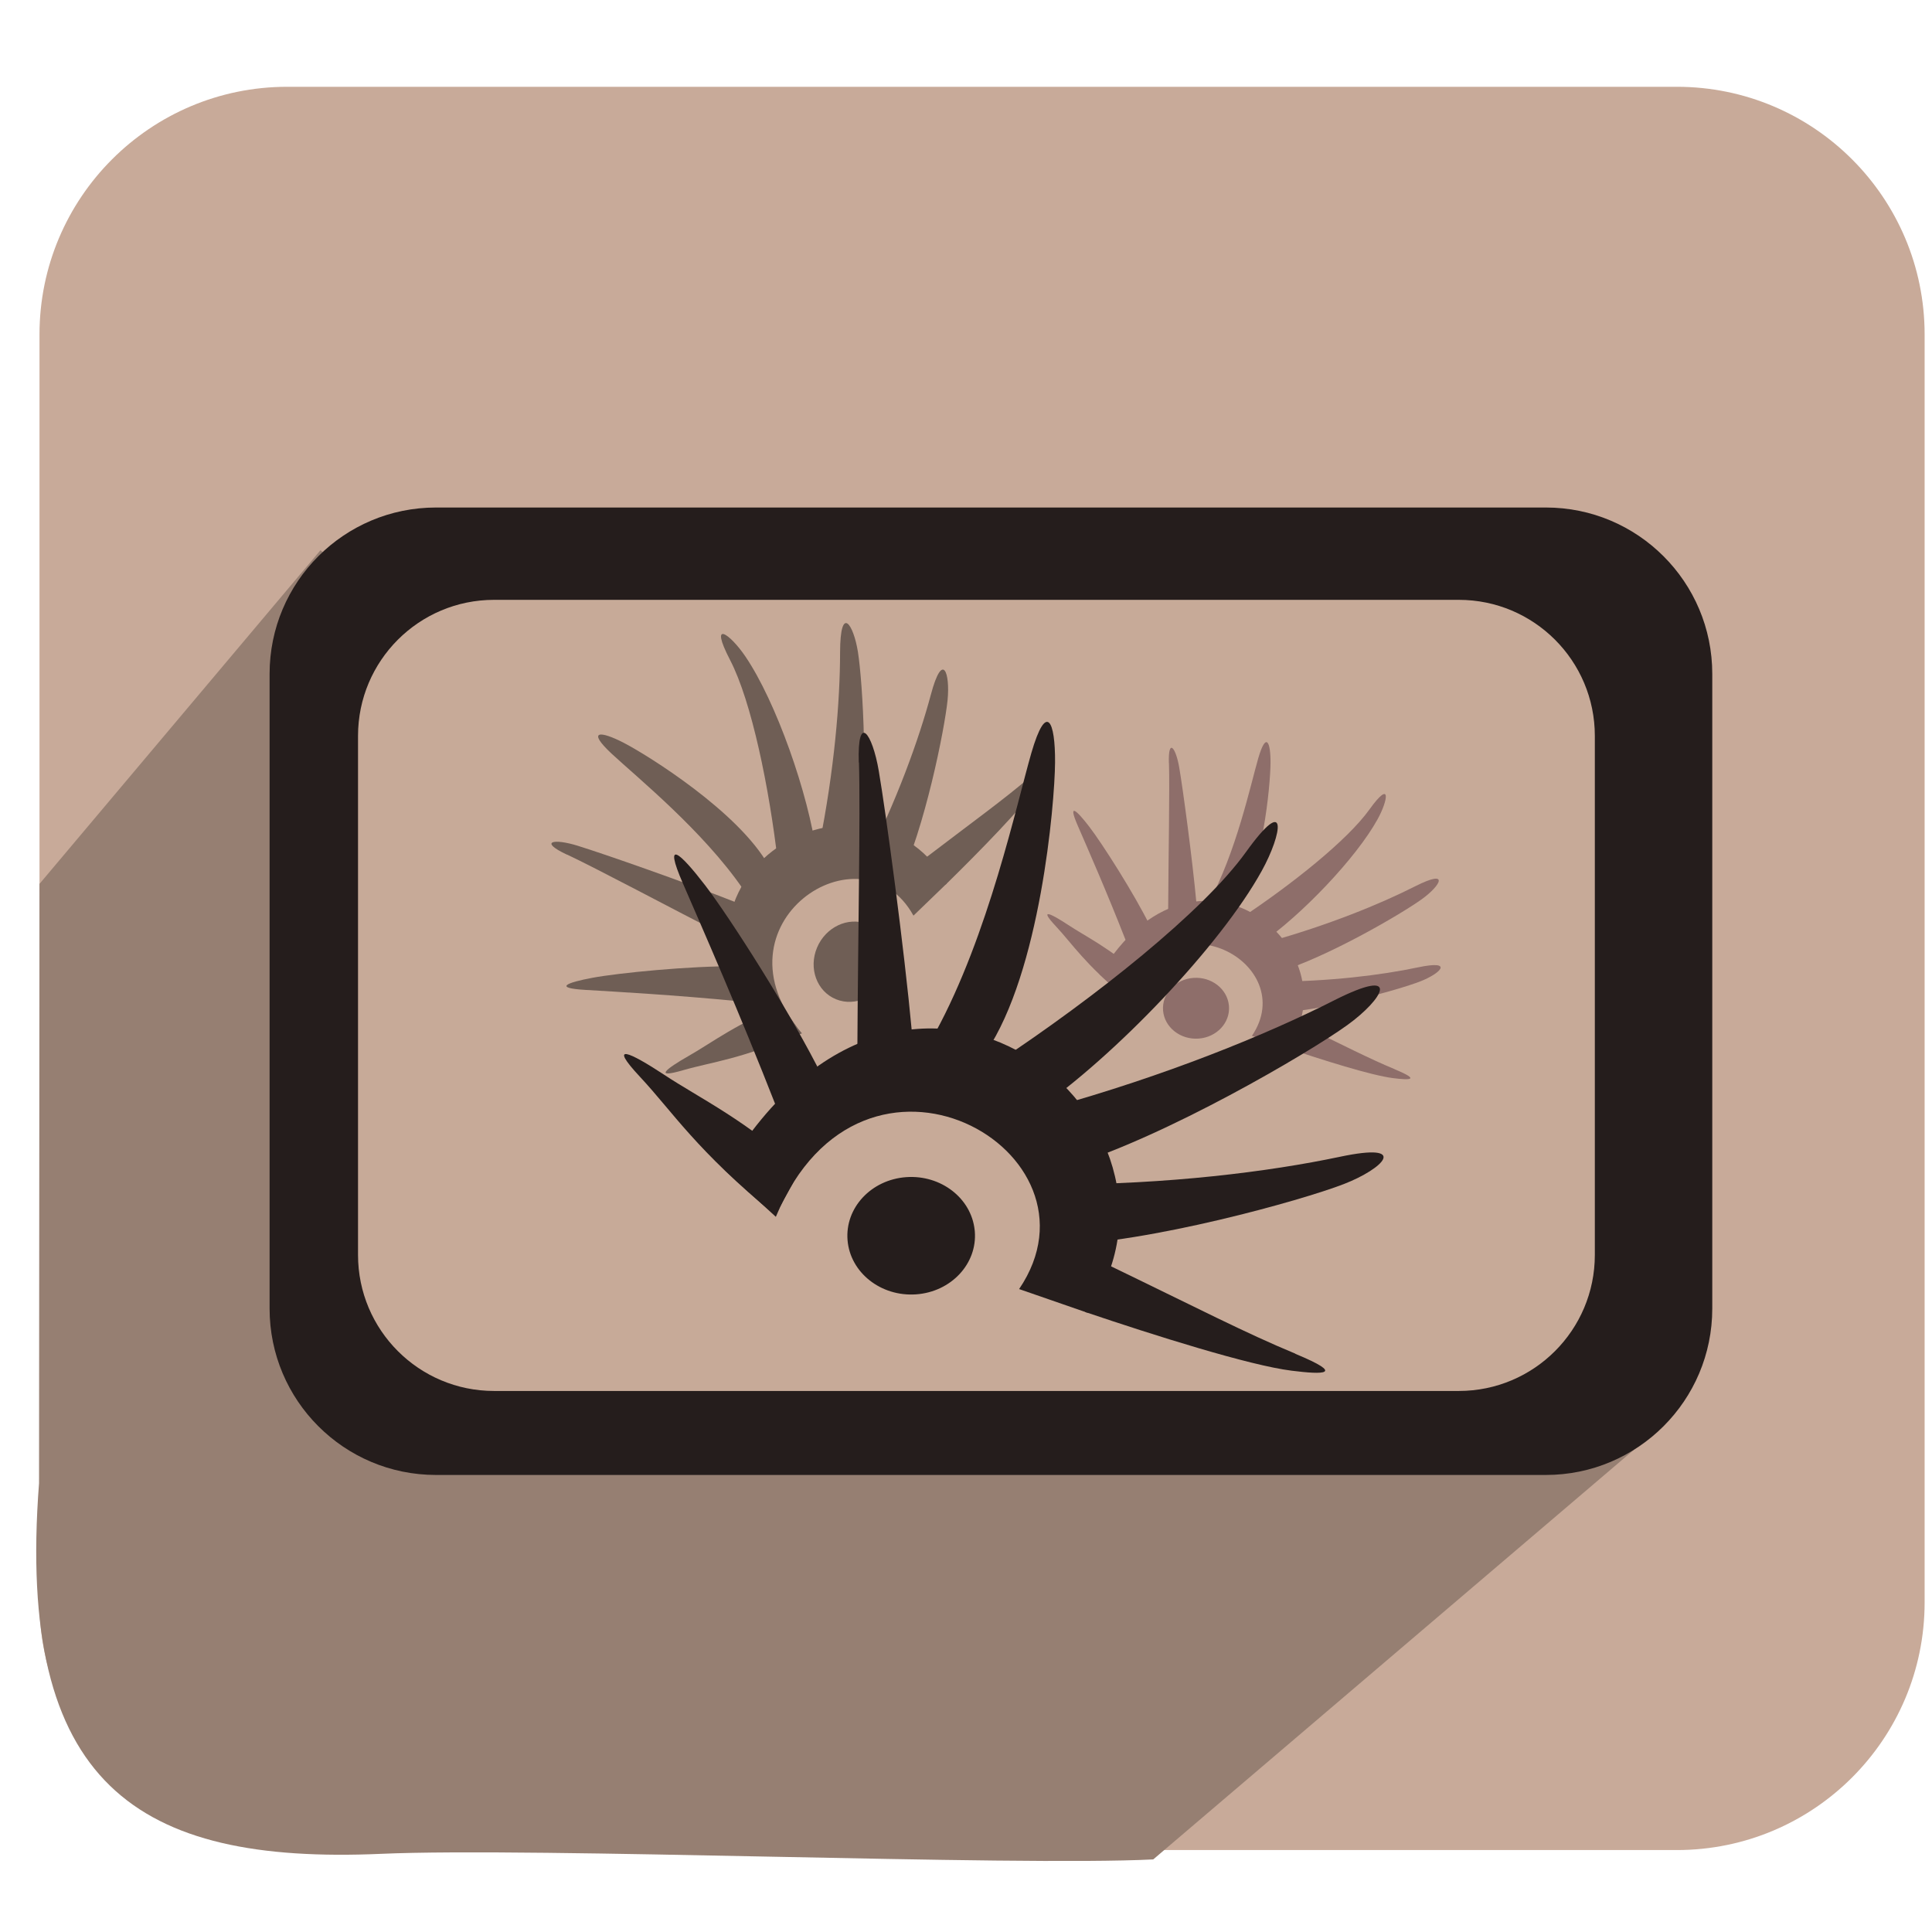
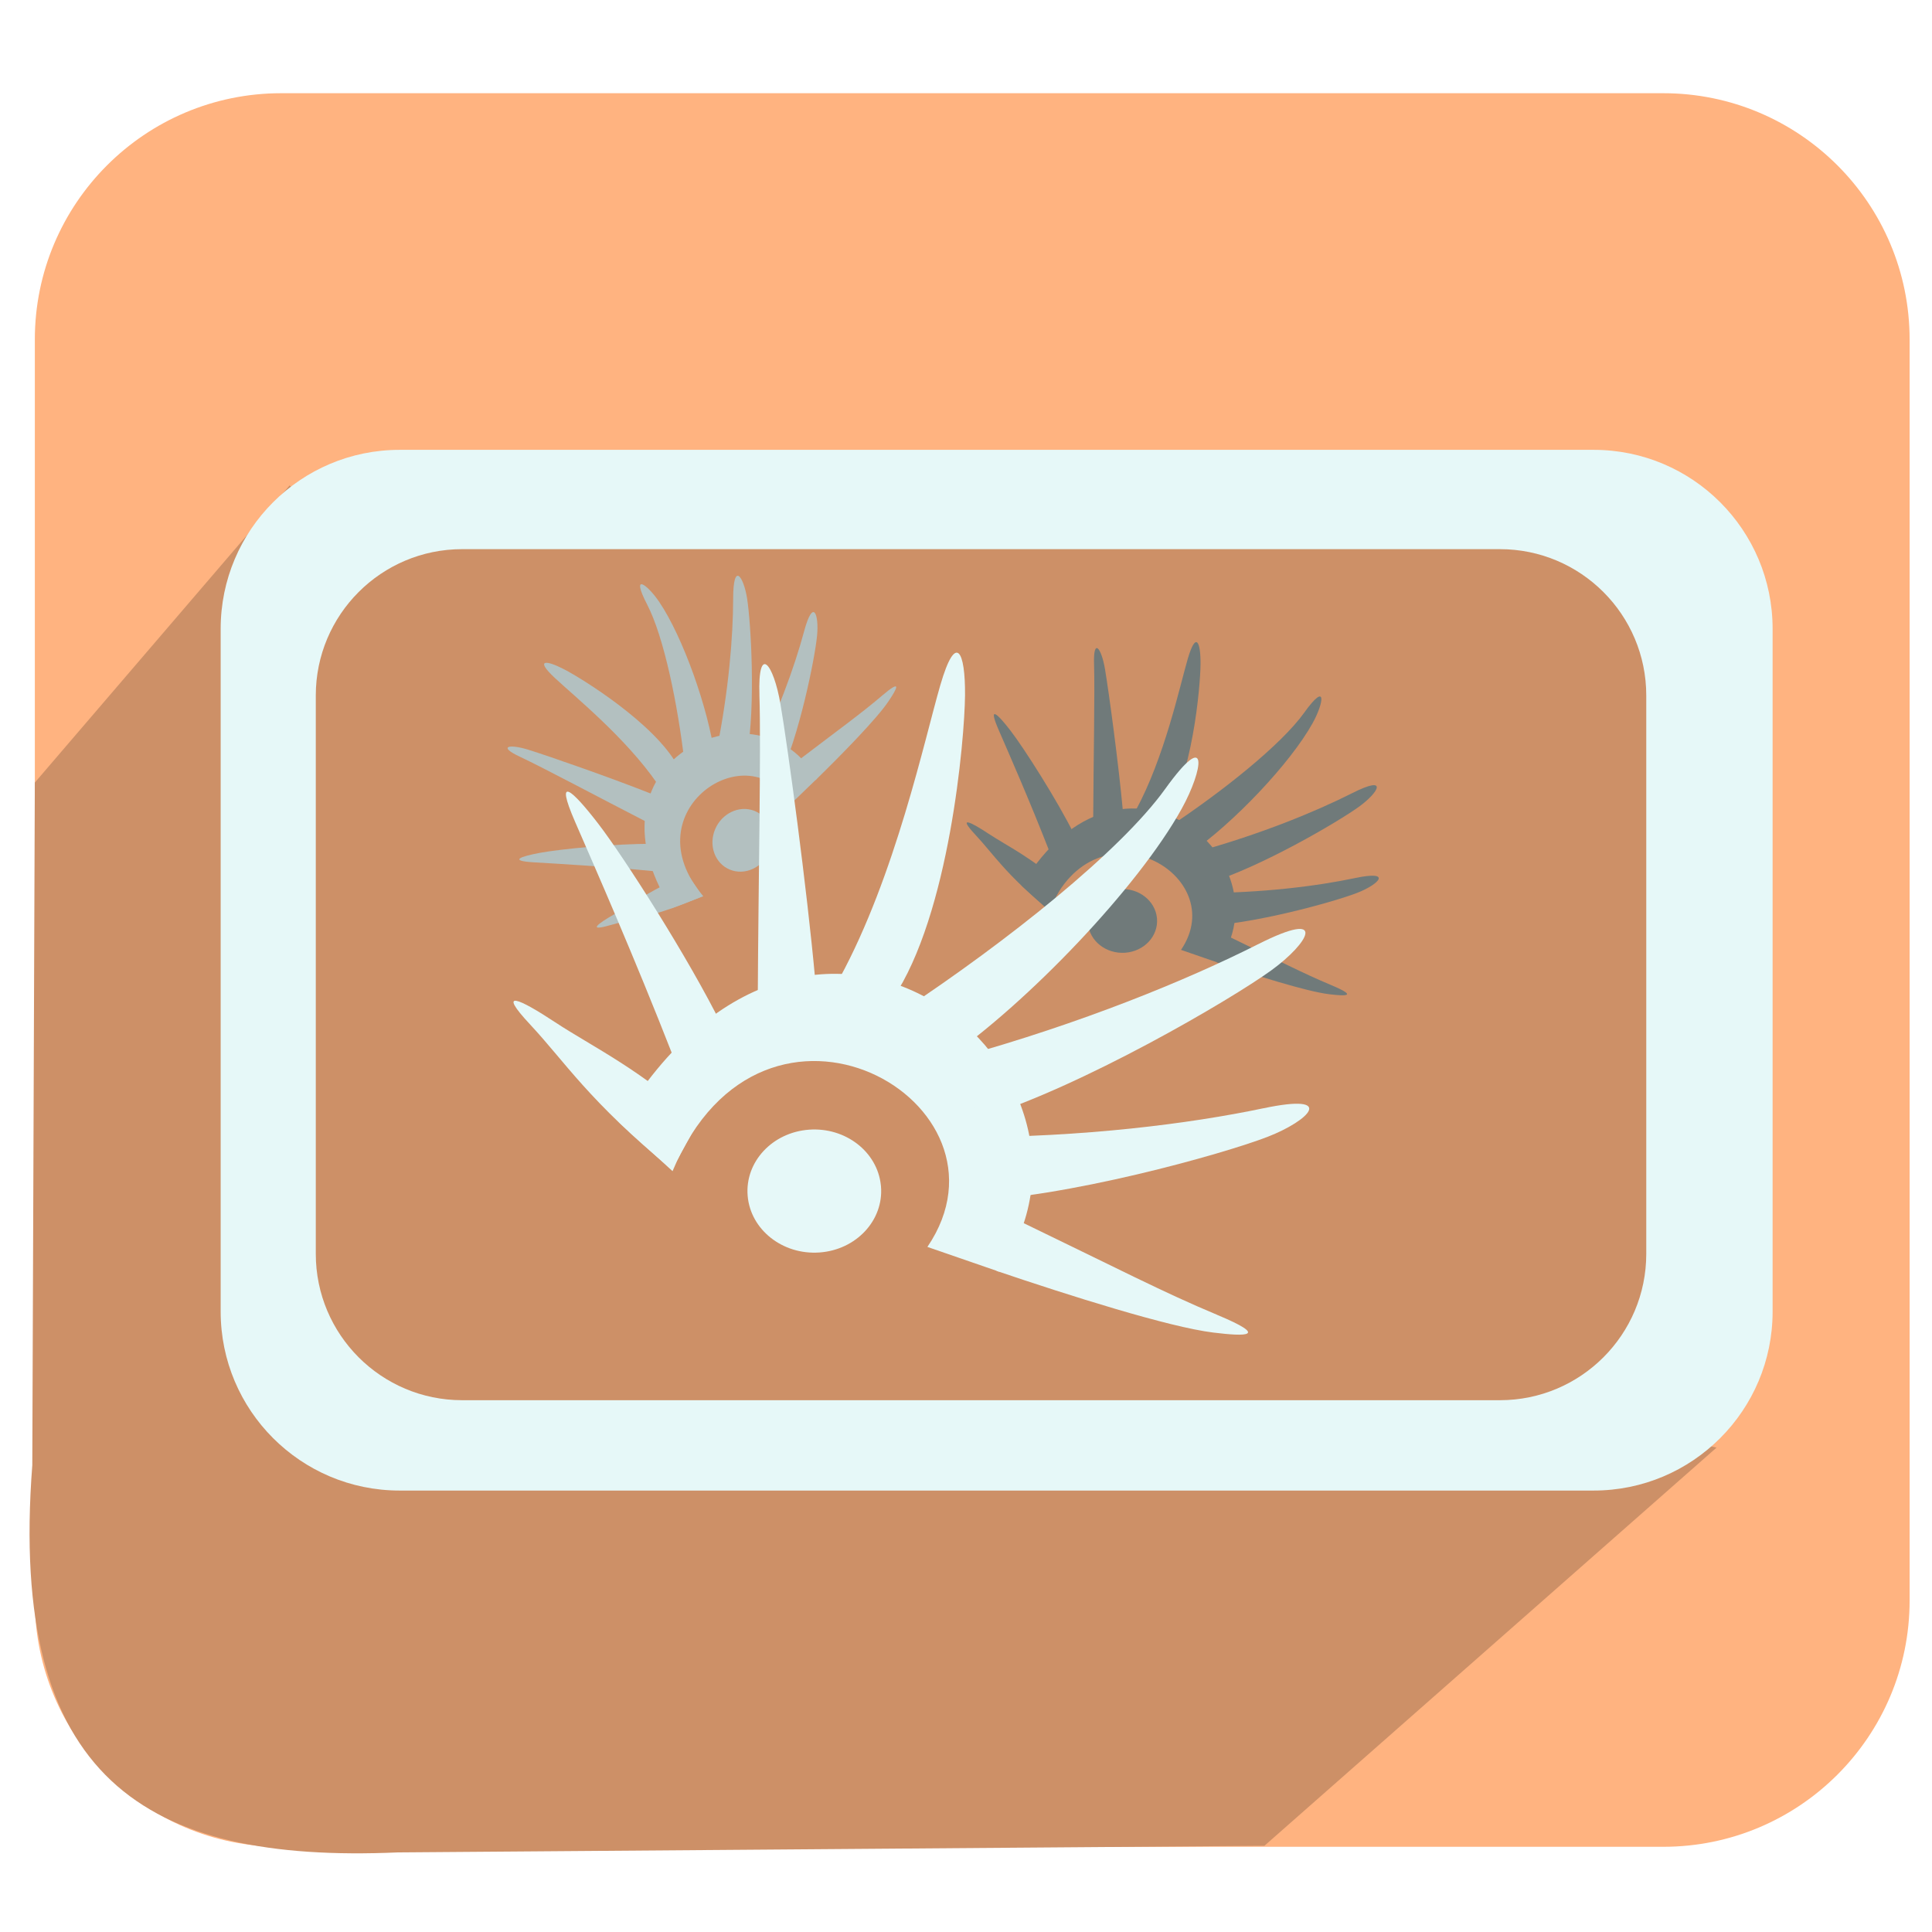
<svg xmlns="http://www.w3.org/2000/svg" width="256" height="256" id="svg2" version="1.1">
  <defs id="defs4">
    <linearGradient id="linearGradient4501">
      <stop style="stop-color:#323232;stop-opacity:1;" offset="0" id="stop4503" />
      <stop style="stop-color:#575757;stop-opacity:1;" offset="1" id="stop4505" />
    </linearGradient>
    <linearGradient id="linearGradient4491">
      <stop style="stop-color:#262626;stop-opacity:1;" offset="0" id="stop4493" />
      <stop style="stop-color:#cfcfcf;stop-opacity:1;" offset="1" id="stop4495" />
    </linearGradient>
    <linearGradient id="linearGradient4441">
      <stop style="stop-color:#f7f7f7;stop-opacity:1;" offset="0" id="stop4443" />
      <stop style="stop-color:#02090b;stop-opacity:0;" offset="1" id="stop4445" />
    </linearGradient>
    <linearGradient id="linearGradient4429">
      <stop style="stop-color:#15526b;stop-opacity:1;" offset="0" id="stop4431" />
      <stop style="stop-color:#000000;stop-opacity:1;" offset="1" id="stop4433" />
    </linearGradient>
    <linearGradient id="linearGradient4419">
      <stop style="stop-color:#585858;stop-opacity:1;" offset="0" id="stop4421" />
      <stop style="stop-color:#d7d7d7;stop-opacity:1;" offset="1" id="stop4423" />
    </linearGradient>
    <linearGradient id="linearGradient3815-1">
      <stop style="stop-color:#e0f2fe;stop-opacity:1;" offset="0" id="stop3817-9" />
      <stop style="stop-color:#486578;stop-opacity:1;" offset="1" id="stop3819-2" />
    </linearGradient>
    <linearGradient id="linearGradient4297">
      <stop id="stop4299" offset="0" style="stop-color:#f9fcff;stop-opacity:1;" />
      <stop id="stop4301" offset="1" style="stop-color:#a9d5f1;stop-opacity:1;" />
    </linearGradient>
  </defs>
  <g id="layer1" transform="translate(0,-796.3622)">
-     <rect style="fill:#c8aa99;fill-opacity:1;stroke:none" id="rect8672-7-4-5-8-1-6" width="249.79" height="233.642" x="5.233" y="807.862" ry="32.826" />
-     <path style="fill:#967f72;fill-opacity:1;stroke:none" d="m 42.462,869.273 -37.23,44.21 -0.059,79.404 c -3.08,40.021 13.046,50.517 45.294,49.119 20.439,-0.907 83.774,1.675 102.344,0.738 l 67.93,-57.887 -44.291,-4.878 z" id="path8889-0-6-5-6-6-7" />
-     <rect style="fill:#251d1c;fill-opacity:1;stroke:none" id="rect3406-1-0-1-9-6-4-6-2" width="191.163" height="128.192" x="35.722" y="863.61" ry="22.047" />
-     <rect style="fill:#c7aa98;fill-opacity:1;stroke:none" id="rect3406-1-0-1-9-6-4-2" width="163.884" height="104.829" x="47.44" y="875.844" ry="18.028" />
-     <g transform="matrix(11.8549,0,0,10.92,137.7767,891.1281)" style="fill:#8e6e6a;fill-opacity:1;fill-rule:evenodd" id="g2992-6-6-8-0-2-7-0-6-9">
-       <path style="fill:#8e6e6a;fill-opacity:1" d="M 0.671,3.147 0.963,3.437 C 1.464,2.129 2.914,3.023 2.371,3.891 L 2.767,4.04 C 3.532,2.853 1.74,1.209 0.671,3.147 z" class="fil0" id="_121731384-7-2-4-3-0-7-7-3-6-8" />
-       <path style="fill:#8e6e6a;fill-opacity:1" d="M 0.178,2.559 C -0.013,2.337 0.117,2.402 0.316,2.544 0.514,2.687 0.814,2.843 1.102,3.146 L 0.96,3.427 C 0.5,3.016 0.368,2.78 0.178,2.559 z" class="fil0" id="_121328256-76-9-9-5-8-5-1-2-0-1" />
-       <path transform="matrix(0.1383426,0,0,0.1383426,0.199195,1.791588)" d="m 13.845,12.551 c 0.112,1.47 -0.989,2.753 -2.459,2.865 -1.47,0.112 -2.753,-0.989 -2.865,-2.459 -0.112,-1.47 0.989,-2.753 2.459,-2.865 1.447,-0.11 2.718,0.956 2.859,2.401" id="path3582-4-5-6-5-0-1-4-6-1-7" style="fill:#8e6e6a;fill-opacity:1;stroke:none" />
-       <path style="fill:#8e6e6a;fill-opacity:1;fill-rule:evenodd" d="M 0.425,1.342 C 0.309,1.052 0.41,1.151 0.553,1.353 0.696,1.555 1.053,2.161 1.236,2.564 L 0.967,2.75 C 0.748,2.142 0.541,1.632 0.425,1.342 z" class="fil0" id="_121328256-7-8-4-5-2-3-9-3-9-5-4" />
-       <path style="fill:#8e6e6a;fill-opacity:1;fill-rule:evenodd" d="M 1.443,0.582 C 1.434,0.27 1.521,0.393 1.559,0.637 1.601,0.904 1.705,1.741 1.751,2.282 l -0.316,0.083 c 0.003,-0.647 0.018,-1.47 0.009,-1.782 z" class="fil0" id="_121328256-7-9-5-0-5-8-1-9-0-9-1-5-2" />
-       <path style="fill:#8e6e6a;fill-opacity:1;fill-rule:evenodd" d="M 2.442,0.522 C 2.529,0.198 2.581,0.32 2.579,0.583 2.577,0.847 2.493,1.898 2.18,2.401 L 1.887,2.278 c 0.308,-0.614 0.469,-1.432 0.555,-1.756 z" class="fil0" id="_121328256-7-4-0-9-2-3-6-2-1-8-1-0-1" />
-       <path style="fill:#8e6e6a;fill-opacity:1;fill-rule:evenodd" d="M 3.684,1.145 C 3.931,0.772 3.895,1.029 3.775,1.264 3.537,1.732 2.926,2.428 2.467,2.771 L 2.24,2.469 C 2.812,2.058 3.437,1.519 3.684,1.145 z" class="fil0" id="_121328256-7-4-9-4-8-5-4-4-9-6-7-2-6" />
-       <path style="fill:#8e6e6a;fill-opacity:1;fill-rule:evenodd" d="m 4.227,3.06 c 0.409,-0.094 0.252,0.075 0.024,0.171 C 4.006,3.334 3.127,3.601 2.572,3.617 l 0.006,-0.383 c 0.653,-5.32e-4 1.239,-0.08 1.649,-0.174 z" class="fil0" id="_121328256-7-4-9-1-6-1-3-1-3-4-9-5-6-9" />
-       <path style="fill:#8e6e6a;fill-opacity:1;fill-rule:evenodd" d="M 3.97,4.298 C 4.263,4.43 4.132,4.429 3.949,4.404 3.704,4.371 3.154,4.182 2.753,4.035 L 2.859,3.725 c 0.557,0.292 0.818,0.44 1.111,0.572 z" class="fil0" id="_121328256-9-1-9-8-5-01-7-6-4-6-2" />
-       <path style="fill:#8e6e6a;fill-opacity:1;fill-rule:evenodd" d="M 4.196,2.076 C 4.591,1.86 4.478,2.07 4.271,2.232 4.048,2.407 3.22,2.935 2.652,3.122 L 2.548,2.753 C 3.221,2.55 3.802,2.293 4.196,2.076 z" class="fil0" id="_121328256-7-4-9-1-7-6-6-7-8-3-7-0-2-7-0" />
+     <rect style="fill:#ffb380;fill-opacity:1;stroke:none" id="rect8672-7-4-5-8-1-1-6-1" width="248.418" height="232.359" x="4.616" y="808.713" ry="32.646" />
+     <path style="fill:#cd9067;fill-opacity:1;stroke:none" d="M 38.371,860.691 4.614,900.059 4.279,990.504 C 1.079,1032.09 19.203,1043.269 52.712,1041.816 l 114.829,-0.876 59.908,-52.759 -45.2,-11.091 z" id="path8889-0-6-5-6-6-01-5-5" />
+     <rect style="fill:#e6f8f8;fill-opacity:1;stroke:none" id="rect3406-1-0-1-9-6-4-6-0-2-4" width="205.641" height="137.901" x="29.239" y="855.968" ry="23.716" />
+     <rect style="fill:#cd9067;fill-opacity:1;stroke:none" id="rect3406-1-0-1-9-6-4-1-3-0" width="176.295" height="112.768" x="41.844" y="869.128" ry="19.394" />
+     <g id="g4515-8" transform="matrix(3.003302,0,0,3.003302,-1456.805,-312.8727)" style="fill:#707a7a;fill-opacity:1">
+       <path style="fill:#707a7a;fill-opacity:1;fill-rule:evenodd" d="m 530.142,408.411 1.21,1.105 c 2.073,-4.983 8.067,-1.575 5.822,1.731 l 1.64,0.566 c 3.161,-4.519 -4.249,-10.784 -8.672,-3.402 z" class="fil0" id="_121731384-7-2-4-3-0-7-7-3-6-5-7-8-3" />
+       <path style="fill:#707a7a;fill-opacity:1;fill-rule:evenodd" d="m 528.104,406.171 c -0.788,-0.843 -0.249,-0.596 0.571,-0.054 0.82,0.542 2.061,1.136 3.252,2.292 l -0.586,1.069 c -1.904,-1.566 -2.449,-2.464 -3.237,-3.307 z" class="fil0" id="_121328256-76-9-9-5-8-5-1-2-0-2-6-2-7" />
+       <path transform="matrix(0.572169,0,0,0.5270467,528.1925,403.2482)" d="m 13.845,12.551 c 0.112,1.47 -0.989,2.753 -2.459,2.865 -1.47,0.112 -2.753,-0.989 -2.865,-2.459 -0.112,-1.47 0.989,-2.753 2.459,-2.865 1.447,-0.11 2.718,0.956 2.859,2.401" id="path3582-4-5-6-5-0-1-4-6-1-1-4-6-1" style="fill:#707a7a;fill-opacity:1;fill-rule:evenodd;stroke:none" />
+       <path style="fill:#707a7a;fill-opacity:1;fill-rule:evenodd" d="m 529.125,401.534 c -0.48,-1.105 -0.062,-0.725 0.529,0.043 0.591,0.768 2.067,3.077 2.825,4.613 l -1.112,0.71 c -0.906,-2.318 -1.763,-4.262 -2.243,-5.367 z" class="fil0" id="_121328256-7-8-4-5-2-3-9-3-9-5-8-5-2-7" />
+       <path style="fill:#707a7a;fill-opacity:1;fill-rule:evenodd" d="m 533.337,398.642 c -0.039,-1.19 0.323,-0.722 0.481,0.208 0.173,1.019 0.603,4.207 0.791,6.266 l -1.309,0.316 c 0.012,-2.464 0.076,-5.6 0.037,-6.789 z" class="fil0" id="_121328256-7-9-5-0-5-8-1-9-0-9-1-5-20-4-4-2" />
+       <path style="fill:#707a7a;fill-opacity:1;fill-rule:evenodd" d="m 537.47,398.411 c 0.359,-1.234 0.574,-0.769 0.565,0.234 -0.009,1.003 -0.355,5.007 -1.649,6.926 l -1.213,-0.472 c 1.273,-2.341 1.938,-5.454 2.297,-6.688 z" class="fil0" id="_121328256-7-4-0-9-2-3-6-2-1-8-1-0-7-3-6-9" />
+       <path style="fill:#707a7a;fill-opacity:1;fill-rule:evenodd" d="m 542.605,400.786 c 1.023,-1.423 0.873,-0.442 0.379,0.451 -0.987,1.783 -3.511,4.434 -5.413,5.744 l -0.937,-1.151 c 2.366,-1.568 4.949,-3.622 5.972,-5.044 z" class="fil0" id="_121328256-7-4-9-4-8-5-4-4-9-6-7-2-4-5-9-4" />
+       <path style="fill:#707a7a;fill-opacity:1;fill-rule:evenodd" d="m 544.849,408.079 c 1.692,-0.357 1.043,0.284 0.101,0.651 -1.012,0.394 -4.649,1.412 -6.944,1.471 l 0.025,-1.46 c 2.701,-0.002 5.126,-0.305 6.819,-0.662 z" class="fil0" id="_121328256-7-4-9-1-6-1-3-1-3-4-9-5-6-0-2-4-6" />
+       <path style="fill:#707a7a;fill-opacity:1;fill-rule:evenodd" d="m 543.788,412.796 c 1.211,0.506 0.668,0.499 -0.086,0.406 -1.013,-0.125 -3.289,-0.845 -4.946,-1.407 l 0.438,-1.179 c 2.304,1.113 3.384,1.674 4.595,2.18 z" class="fil0" id="_121328256-9-1-9-8-5-01-7-6-4-6-0-2-9-7" />
+       <path style="fill:#707a7a;fill-opacity:1;fill-rule:evenodd" d="m 544.724,404.333 c 1.631,-0.824 1.163,-0.025 0.307,0.594 -0.919,0.666 -4.346,2.678 -6.693,3.389 l -0.43,-1.405 c 2.781,-0.772 5.184,-1.754 6.816,-2.578 z" class="fil0" id="_121328256-7-4-9-1-7-6-6-7-8-3-7-0-2-7-5-2-7-4" />
    </g>
-     <g transform="matrix(6.621556,-13.0449,12.01615,6.099368,58.58469,924.8852)" style="fill:#6f5e55;fill-opacity:1;fill-rule:evenodd" id="g2992-6-6-8-0-2-7-0-6-7-6">
-       <path style="fill:#6f5e55;fill-opacity:1" d="M 0.671,3.147 0.963,3.437 C 1.464,2.129 2.914,3.023 2.371,3.891 L 2.767,4.04 C 3.532,2.853 1.74,1.209 0.671,3.147 z" class="fil0" id="_121731384-7-2-4-3-0-7-7-3-6-6-4" />
-       <path style="fill:#6f5e55;fill-opacity:1" d="M 0.178,2.559 C -0.013,2.337 0.117,2.402 0.316,2.544 0.514,2.687 0.814,2.843 1.102,3.146 L 0.96,3.427 C 0.5,3.016 0.368,2.78 0.178,2.559 z" class="fil0" id="_121328256-76-9-9-5-8-5-1-2-0-5-8" />
-       <path transform="matrix(0.1383426,0,0,0.1383426,0.199195,1.791588)" d="m 13.845,12.551 c 0.112,1.47 -0.989,2.753 -2.459,2.865 -1.47,0.112 -2.753,-0.989 -2.865,-2.459 -0.112,-1.47 0.989,-2.753 2.459,-2.865 1.447,-0.11 2.718,0.956 2.859,2.401" id="path3582-4-5-6-5-0-1-4-6-1-9-3" style="fill:#6f5e55;fill-opacity:1;stroke:none" />
-       <path style="fill:#6f5e55;fill-opacity:1;fill-rule:evenodd" d="M 0.425,1.342 C 0.309,1.052 0.41,1.151 0.553,1.353 0.696,1.555 1.053,2.161 1.236,2.564 L 0.967,2.75 C 0.748,2.142 0.541,1.632 0.425,1.342 z" class="fil0" id="_121328256-7-8-4-5-2-3-9-3-9-5-2-8" />
-       <path style="fill:#6f5e55;fill-opacity:1;fill-rule:evenodd" d="M 1.443,0.582 C 1.434,0.27 1.521,0.393 1.559,0.637 1.601,0.904 1.705,1.741 1.751,2.282 l -0.316,0.083 c 0.003,-0.647 0.018,-1.47 0.009,-1.782 z" class="fil0" id="_121328256-7-9-5-0-5-8-1-9-0-9-1-5-5-1" />
-       <path style="fill:#6f5e55;fill-opacity:1;fill-rule:evenodd" d="M 2.442,0.522 C 2.529,0.198 2.581,0.32 2.579,0.583 2.577,0.847 2.493,1.898 2.18,2.401 L 1.887,2.278 c 0.308,-0.614 0.469,-1.432 0.555,-1.756 z" class="fil0" id="_121328256-7-4-0-9-2-3-6-2-1-8-1-0-5-7" />
-       <path style="fill:#6f5e55;fill-opacity:1;fill-rule:evenodd" d="M 3.684,1.145 C 3.931,0.772 3.895,1.029 3.775,1.264 3.537,1.732 2.926,2.428 2.467,2.771 L 2.24,2.469 C 2.812,2.058 3.437,1.519 3.684,1.145 z" class="fil0" id="_121328256-7-4-9-4-8-5-4-4-9-6-7-2-1-8" />
-       <path style="fill:#6f5e55;fill-opacity:1;fill-rule:evenodd" d="m 4.227,3.06 c 0.409,-0.094 0.252,0.075 0.024,0.171 C 4.006,3.334 3.127,3.601 2.572,3.617 l 0.006,-0.383 c 0.653,-5.32e-4 1.239,-0.08 1.649,-0.174 z" class="fil0" id="_121328256-7-4-9-1-6-1-3-1-3-4-9-5-6-1-7" />
-       <path style="fill:#6f5e55;fill-opacity:1;fill-rule:evenodd" d="M 3.97,4.298 C 4.263,4.43 4.132,4.429 3.949,4.404 3.704,4.371 3.154,4.182 2.753,4.035 L 2.859,3.725 c 0.557,0.292 0.818,0.44 1.111,0.572 z" class="fil0" id="_121328256-9-1-9-8-5-01-7-6-4-6-5-4" />
-       <path style="fill:#6f5e55;fill-opacity:1;fill-rule:evenodd" d="M 4.196,2.076 C 4.591,1.86 4.478,2.07 4.271,2.232 4.048,2.407 3.22,2.935 2.652,3.122 L 2.548,2.753 C 3.221,2.55 3.802,2.293 4.196,2.076 z" class="fil0" id="_121328256-7-4-9-1-7-6-6-7-8-3-7-0-2-7-7-5" />
+     <g id="g4527-3" transform="matrix(2.239542,0,0,2.239542,-1063.248,-5.619934)" style="fill:#b3c0c0;fill-opacity:1">
+       <path style="fill:#b3c0c0;fill-opacity:1;fill-rule:evenodd" d="m 514.481,411.843 1.891,-0.714 c -4.326,-5.064 2.773,-9.757 5.157,-5.44 l 1.539,-1.488 c -3.207,-6.002 -14.24,-1.348 -8.587,7.642 z" class="fil0" id="_121731384-7-2-4-3-0-7-7-3-6-6-2-0-4-2" />
+       <path style="fill:#b3c0c0;fill-opacity:1;fill-rule:evenodd" d="m 510.877,412.835 c -1.368,0.397 -0.795,-0.058 0.259,-0.658 1.054,-0.6 2.401,-1.633 4.339,-2.298 l 0.849,1.242 c -2.786,1.22 -4.08,1.318 -5.447,1.715 z" class="fil0" id="_121328256-76-9-9-5-8-5-1-2-0-5-4-4-9-9" />
+       <path transform="matrix(0.3195851,-0.6296036,0.5799519,0.294382,507.7112,411.1055)" d="m 13.845,12.551 c 0.112,1.47 -0.989,2.753 -2.459,2.865 -1.47,0.112 -2.753,-0.989 -2.865,-2.459 -0.112,-1.47 0.989,-2.753 2.459,-2.865 1.447,-0.11 2.718,0.956 2.859,2.401" id="path3582-4-5-6-5-0-1-4-6-1-9-7-7-3-5" style="fill:#b3c0c0;fill-opacity:1;fill-rule:evenodd;stroke:none" />
+       <path style="fill:#b3c0c0;fill-opacity:1;fill-rule:evenodd" d="m 506.347,409.122 c -1.484,-0.089 -0.832,-0.337 0.343,-0.559 1.175,-0.222 4.541,-0.556 6.655,-0.532 l 0.161,1.62 c -3.057,-0.297 -5.674,-0.44 -7.158,-0.529 z" class="fil0" id="_121328256-7-8-4-5-2-3-9-3-9-5-2-0-2-8-3" />
+       <path style="fill:#b3c0c0;fill-opacity:1;fill-rule:evenodd" d="m 505.516,402.871 c -1.331,-0.621 -0.615,-0.759 0.497,-0.414 1.218,0.378 4.967,1.686 7.337,2.63 l -0.384,1.617 c -2.704,-1.39 -6.119,-3.212 -7.45,-3.833 z" class="fil0" id="_121328256-7-9-5-0-5-8-1-9-0-9-1-5-5-5-8-8-4" />
+       <path style="fill:#b3c0c0;fill-opacity:1;fill-rule:evenodd" d="m 507.571,398.195 c -1.157,-1.084 -0.526,-1.061 0.573,-0.491 1.098,0.57 5.312,3.187 6.7,5.683 l -1.197,1.071 c -1.865,-2.708 -4.919,-5.179 -6.077,-6.263 z" class="fil0" id="_121328256-7-4-0-9-2-3-6-2-1-8-1-0-5-0-1-5-1" />
+       <path style="fill:#b3c0c0;fill-opacity:1;fill-rule:evenodd" d="m 513.052,393.871 c -0.994,-1.92 10e-4,-1.208 0.708,-0.165 1.411,2.082 2.918,6.341 3.297,9.165 l -1.79,0.388 c -0.403,-3.48 -1.221,-7.469 -2.215,-9.388 z" class="fil0" id="_121328256-7-4-9-4-8-5-4-4-9-6-7-2-1-2-9-1-5" />
+       <path style="fill:#b3c0c0;fill-opacity:1;fill-rule:evenodd" d="m 522.331,395.475 c 0.553,-2.061 0.895,-0.989 0.772,0.252 -0.132,1.334 -1.043,5.904 -2.26,8.463 l -1.592,-0.843 c 1.507,-2.974 2.527,-5.812 3.08,-7.873 z" class="fil0" id="_121328256-7-4-9-1-6-1-3-1-3-4-9-5-6-1-3-4-9-0" />
+       <path style="fill:#b3c0c0;fill-opacity:1;fill-rule:evenodd" d="m 526.928,399.277 c 1.233,-1.05 0.923,-0.456 0.399,0.322 -0.703,1.045 -2.767,3.147 -4.311,4.657 l -1.053,-1.14 c 2.511,-1.914 3.733,-2.789 4.966,-3.838 z" class="fil0" id="_121328256-9-1-9-8-5-01-7-6-4-6-5-6-2-0-3" />
+       <path style="fill:#b3c0c0;fill-opacity:1;fill-rule:evenodd" d="m 518.139,393.521 c 0.005,-2.255 0.622,-1.294 0.826,-0.006 0.219,1.383 0.519,6.278 -0.009,9.257 l -1.786,-0.311 c 0.704,-3.492 0.965,-6.685 0.97,-8.94 z" class="fil0" id="_121328256-7-4-9-1-7-6-6-7-8-3-7-0-2-7-7-6-9-2-2" />
    </g>
-     <g transform="matrix(22.89379,0,0,21.08835,80.75678,885.1149)" style="fill:#251d1c;fill-opacity:1;fill-rule:evenodd" id="g2992-6-6-8-0-2-7-0-7">
-       <path style="fill:#251d1c;fill-opacity:1" d="M 0.671,3.147 0.963,3.437 C 1.464,2.129 2.914,3.023 2.371,3.891 L 2.767,4.04 C 3.532,2.853 1.74,1.209 0.671,3.147 z" class="fil0" id="_121731384-7-2-4-3-0-7-7-3-3" />
-       <path style="fill:#251d1c;fill-opacity:1" d="M 0.178,2.559 C -0.013,2.337 0.117,2.402 0.316,2.544 0.514,2.687 0.814,2.843 1.102,3.146 L 0.96,3.427 C 0.5,3.016 0.368,2.78 0.178,2.559 z" class="fil0" id="_121328256-76-9-9-5-8-5-1-2-8" />
-       <path transform="matrix(0.1383426,0,0,0.1383426,0.199195,1.791588)" d="m 13.845,12.551 c 0.112,1.47 -0.989,2.753 -2.459,2.865 -1.47,0.112 -2.753,-0.989 -2.865,-2.459 -0.112,-1.47 0.989,-2.753 2.459,-2.865 1.447,-0.11 2.718,0.956 2.859,2.401" id="path3582-4-5-6-5-0-1-4-6-2" style="fill:#251d1c;fill-opacity:1;stroke:none" />
-       <path style="fill:#251d1c;fill-opacity:1;fill-rule:evenodd" d="M 0.425,1.342 C 0.309,1.052 0.41,1.151 0.553,1.353 0.696,1.555 1.053,2.161 1.236,2.564 L 0.967,2.75 C 0.748,2.142 0.541,1.632 0.425,1.342 z" class="fil0" id="_121328256-7-8-4-5-2-3-9-3-9-4" />
-       <path style="fill:#251d1c;fill-opacity:1;fill-rule:evenodd" d="M 1.443,0.582 C 1.434,0.27 1.521,0.393 1.559,0.637 1.601,0.904 1.705,1.741 1.751,2.282 l -0.316,0.083 c 0.003,-0.647 0.018,-1.47 0.009,-1.782 z" class="fil0" id="_121328256-7-9-5-0-5-8-1-9-0-9-1-1" />
-       <path style="fill:#251d1c;fill-opacity:1;fill-rule:evenodd" d="M 2.442,0.522 C 2.529,0.198 2.581,0.32 2.579,0.583 2.577,0.847 2.493,1.898 2.18,2.401 L 1.887,2.278 c 0.308,-0.614 0.469,-1.432 0.555,-1.756 z" class="fil0" id="_121328256-7-4-0-9-2-3-6-2-1-8-1-9" />
-       <path style="fill:#251d1c;fill-opacity:1;fill-rule:evenodd" d="M 3.684,1.145 C 3.931,0.772 3.895,1.029 3.775,1.264 3.537,1.732 2.926,2.428 2.467,2.771 L 2.24,2.469 C 2.812,2.058 3.437,1.519 3.684,1.145 z" class="fil0" id="_121328256-7-4-9-4-8-5-4-4-9-6-7-6" />
-       <path style="fill:#251d1c;fill-opacity:1;fill-rule:evenodd" d="m 4.227,3.06 c 0.409,-0.094 0.252,0.075 0.024,0.171 C 4.006,3.334 3.127,3.601 2.572,3.617 l 0.006,-0.383 c 0.653,-5.32e-4 1.239,-0.08 1.649,-0.174 z" class="fil0" id="_121328256-7-4-9-1-6-1-3-1-3-4-9-5-61" />
-       <path style="fill:#251d1c;fill-opacity:1;fill-rule:evenodd" d="M 3.97,4.298 C 4.263,4.43 4.132,4.429 3.949,4.404 3.704,4.371 3.154,4.182 2.753,4.035 L 2.859,3.725 c 0.557,0.292 0.818,0.44 1.111,0.572 z" class="fil0" id="_121328256-9-1-9-8-5-01-7-6-4-4" />
-       <path style="fill:#251d1c;fill-opacity:1;fill-rule:evenodd" d="M 4.196,2.076 C 4.591,1.86 4.478,2.07 4.271,2.232 4.048,2.407 3.22,2.935 2.652,3.122 L 2.548,2.753 C 3.221,2.55 3.802,2.293 4.196,2.076 z" class="fil0" id="_121328256-7-4-9-1-7-6-6-7-8-3-7-0-2-9" />
+     <g id="g4539-3" transform="matrix(3.003302,0,0,3.003302,-1696.374,-326.6807)">
+       <path style="fill:#e6f8f8;fill-opacity:1;fill-rule:evenodd" d="m 592.173,423.474 2.336,2.133 c 4.003,-9.624 15.579,-3.042 11.244,3.343 l 3.166,1.093 c 6.104,-8.727 -8.206,-20.827 -16.747,-6.57 z" class="fil0" id="_121731384-7-2-4-3-0-7-7-0-7-0-4" />
+       <path style="fill:#e6f8f8;fill-opacity:1;fill-rule:evenodd" d="m 588.236,419.148 c -1.522,-1.627 -0.482,-1.151 1.102,-0.105 1.584,1.046 3.98,2.193 6.281,4.427 l -1.132,2.065 c -3.676,-3.024 -4.729,-4.759 -6.251,-6.386 z" class="fil0" id="_121328256-76-9-9-5-8-5-1-22-1-0-3" />
+       <path transform="matrix(1.104954,0,0,1.017815,588.4072,413.5046)" d="m 13.845,12.551 c 0.112,1.47 -0.989,2.753 -2.459,2.865 -1.47,0.112 -2.753,-0.989 -2.865,-2.459 -0.112,-1.47 0.989,-2.753 2.459,-2.865 1.447,-0.11 2.718,0.956 2.859,2.401" id="path3582-4-5-6-5-0-1-4-5-6-3-3" style="fill:#e6f8f8;fill-opacity:1;fill-rule:evenodd;stroke:none" />
+       <path style="fill:#e6f8f8;fill-opacity:1;fill-rule:evenodd" d="m 590.209,410.195 c -0.927,-2.134 -0.12,-1.4 1.022,0.083 1.142,1.483 3.993,5.942 5.457,8.909 l -2.147,1.372 c -1.75,-4.477 -3.404,-8.23 -4.332,-10.364 z" class="fil0" id="_121328256-7-8-4-5-2-3-9-3-3-3-8-0" />
+       <path style="fill:#e6f8f8;fill-opacity:1;fill-rule:evenodd" d="m 598.343,404.609 c -0.076,-2.297 0.624,-1.395 0.929,0.401 0.335,1.967 1.165,8.125 1.527,12.101 l -2.528,0.61 c 0.024,-4.758 0.147,-10.814 0.071,-13.111 z" class="fil0" id="_121328256-7-9-5-0-5-8-1-9-0-9-7-1-1-7" />
+       <path style="fill:#e6f8f8;fill-opacity:1;fill-rule:evenodd" d="m 606.323,404.164 c 0.693,-2.383 1.108,-1.485 1.09,0.452 -0.017,1.936 -0.685,9.67 -3.184,13.375 l -2.342,-0.911 c 2.459,-4.52 3.743,-10.533 4.436,-12.916 z" class="fil0" id="_121328256-7-4-0-9-2-3-6-2-1-8-0-9-7-6" />
+       <path style="fill:#e6f8f8;fill-opacity:1;fill-rule:evenodd" d="m 616.24,408.749 c 1.975,-2.747 1.686,-0.854 0.731,0.871 -1.906,3.443 -6.781,8.563 -10.453,11.093 l -1.81,-2.223 c 4.57,-3.028 9.557,-6.994 11.532,-9.741 z" class="fil0" id="_121328256-7-4-9-4-8-5-4-4-9-6-3-4-9-6" />
+       <path style="fill:#e6f8f8;fill-opacity:1;fill-rule:evenodd" d="m 620.574,422.834 c 3.268,-0.688 2.015,0.549 0.195,1.256 -1.955,0.76 -8.977,2.727 -13.411,2.84 l 0.048,-2.819 c 5.217,-0.004 9.9,-0.59 13.168,-1.278 z" class="fil0" id="_121328256-7-4-9-1-6-1-3-1-3-4-9-9-9-0-3" />
+       <path style="fill:#e6f8f8;fill-opacity:1;fill-rule:evenodd" d="m 618.525,431.942 c 2.338,0.977 1.291,0.965 -0.167,0.785 -1.956,-0.241 -6.351,-1.633 -9.552,-2.718 l 0.845,-2.278 c 4.45,2.149 6.536,3.234 8.874,4.21 z" class="fil0" id="_121328256-9-1-9-8-5-01-7-6-5-6-1-7" />
+       <path style="fill:#e6f8f8;fill-opacity:1;fill-rule:evenodd" d="m 620.332,415.6 c 3.15,-1.591 2.246,-0.049 0.593,1.148 -1.776,1.285 -8.394,5.171 -12.925,6.544 l -0.831,-2.713 c 5.371,-1.491 10.012,-3.388 13.162,-4.979 z" class="fil0" id="_121328256-7-4-9-1-7-6-6-7-8-3-7-0-3-2-0-1" />
    </g>
  </g>
</svg>
